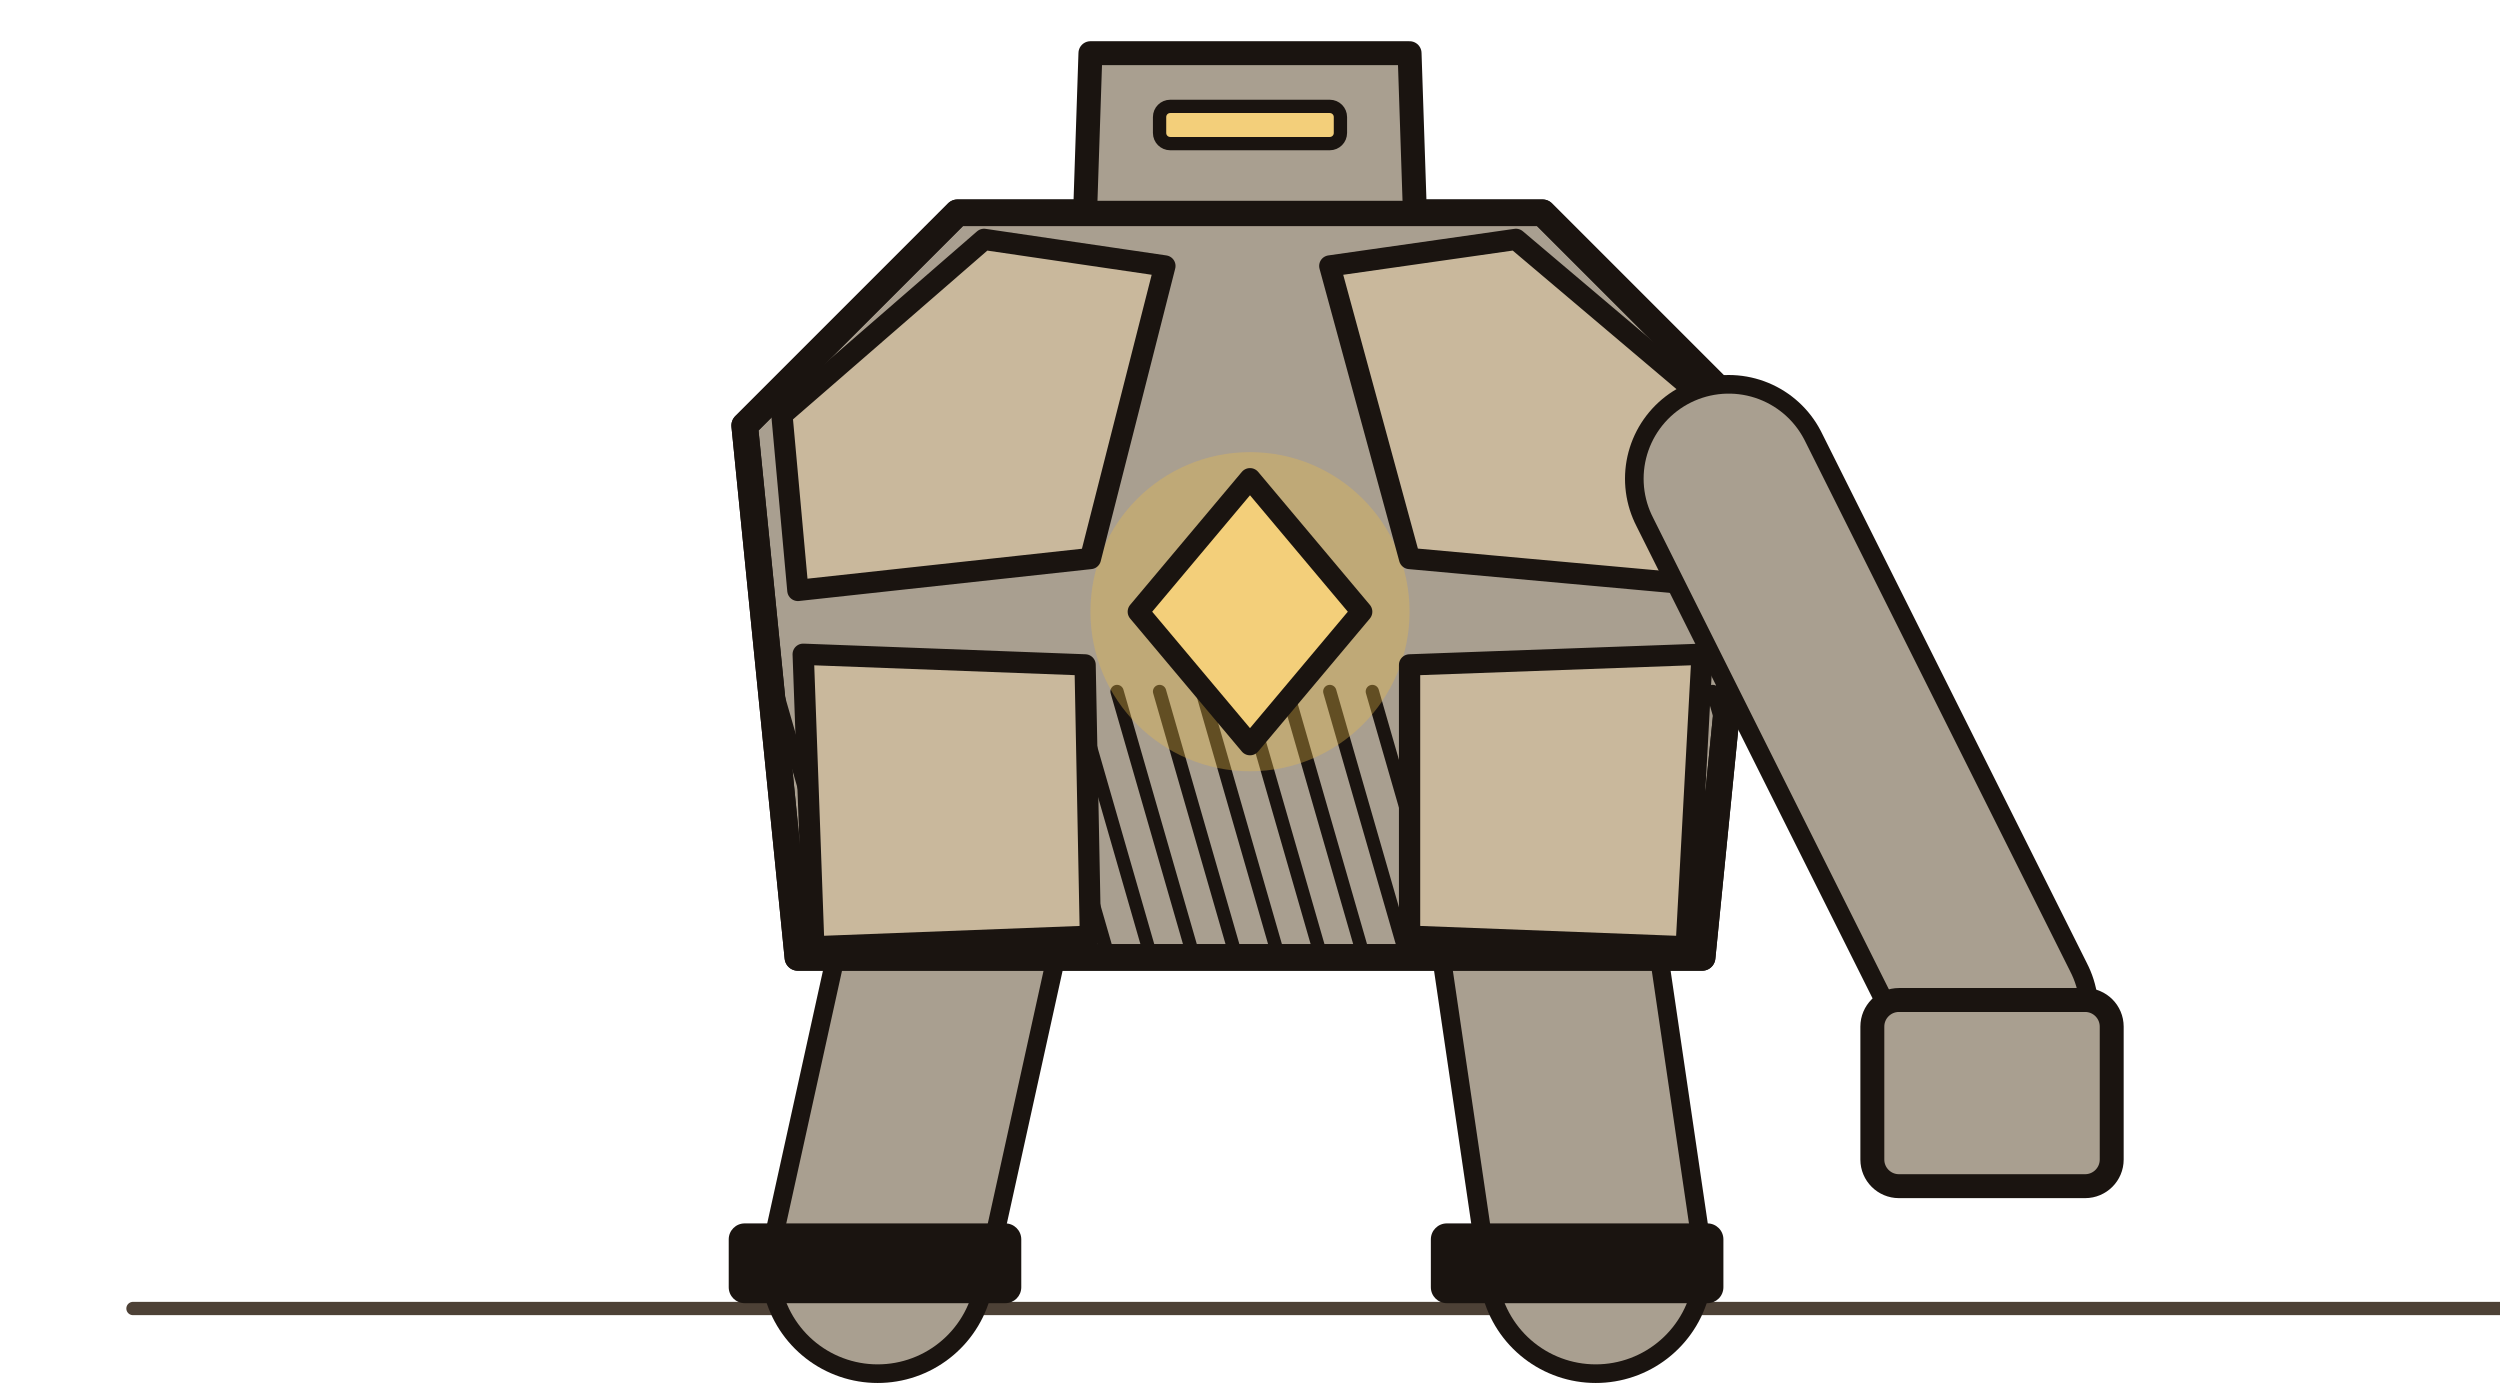
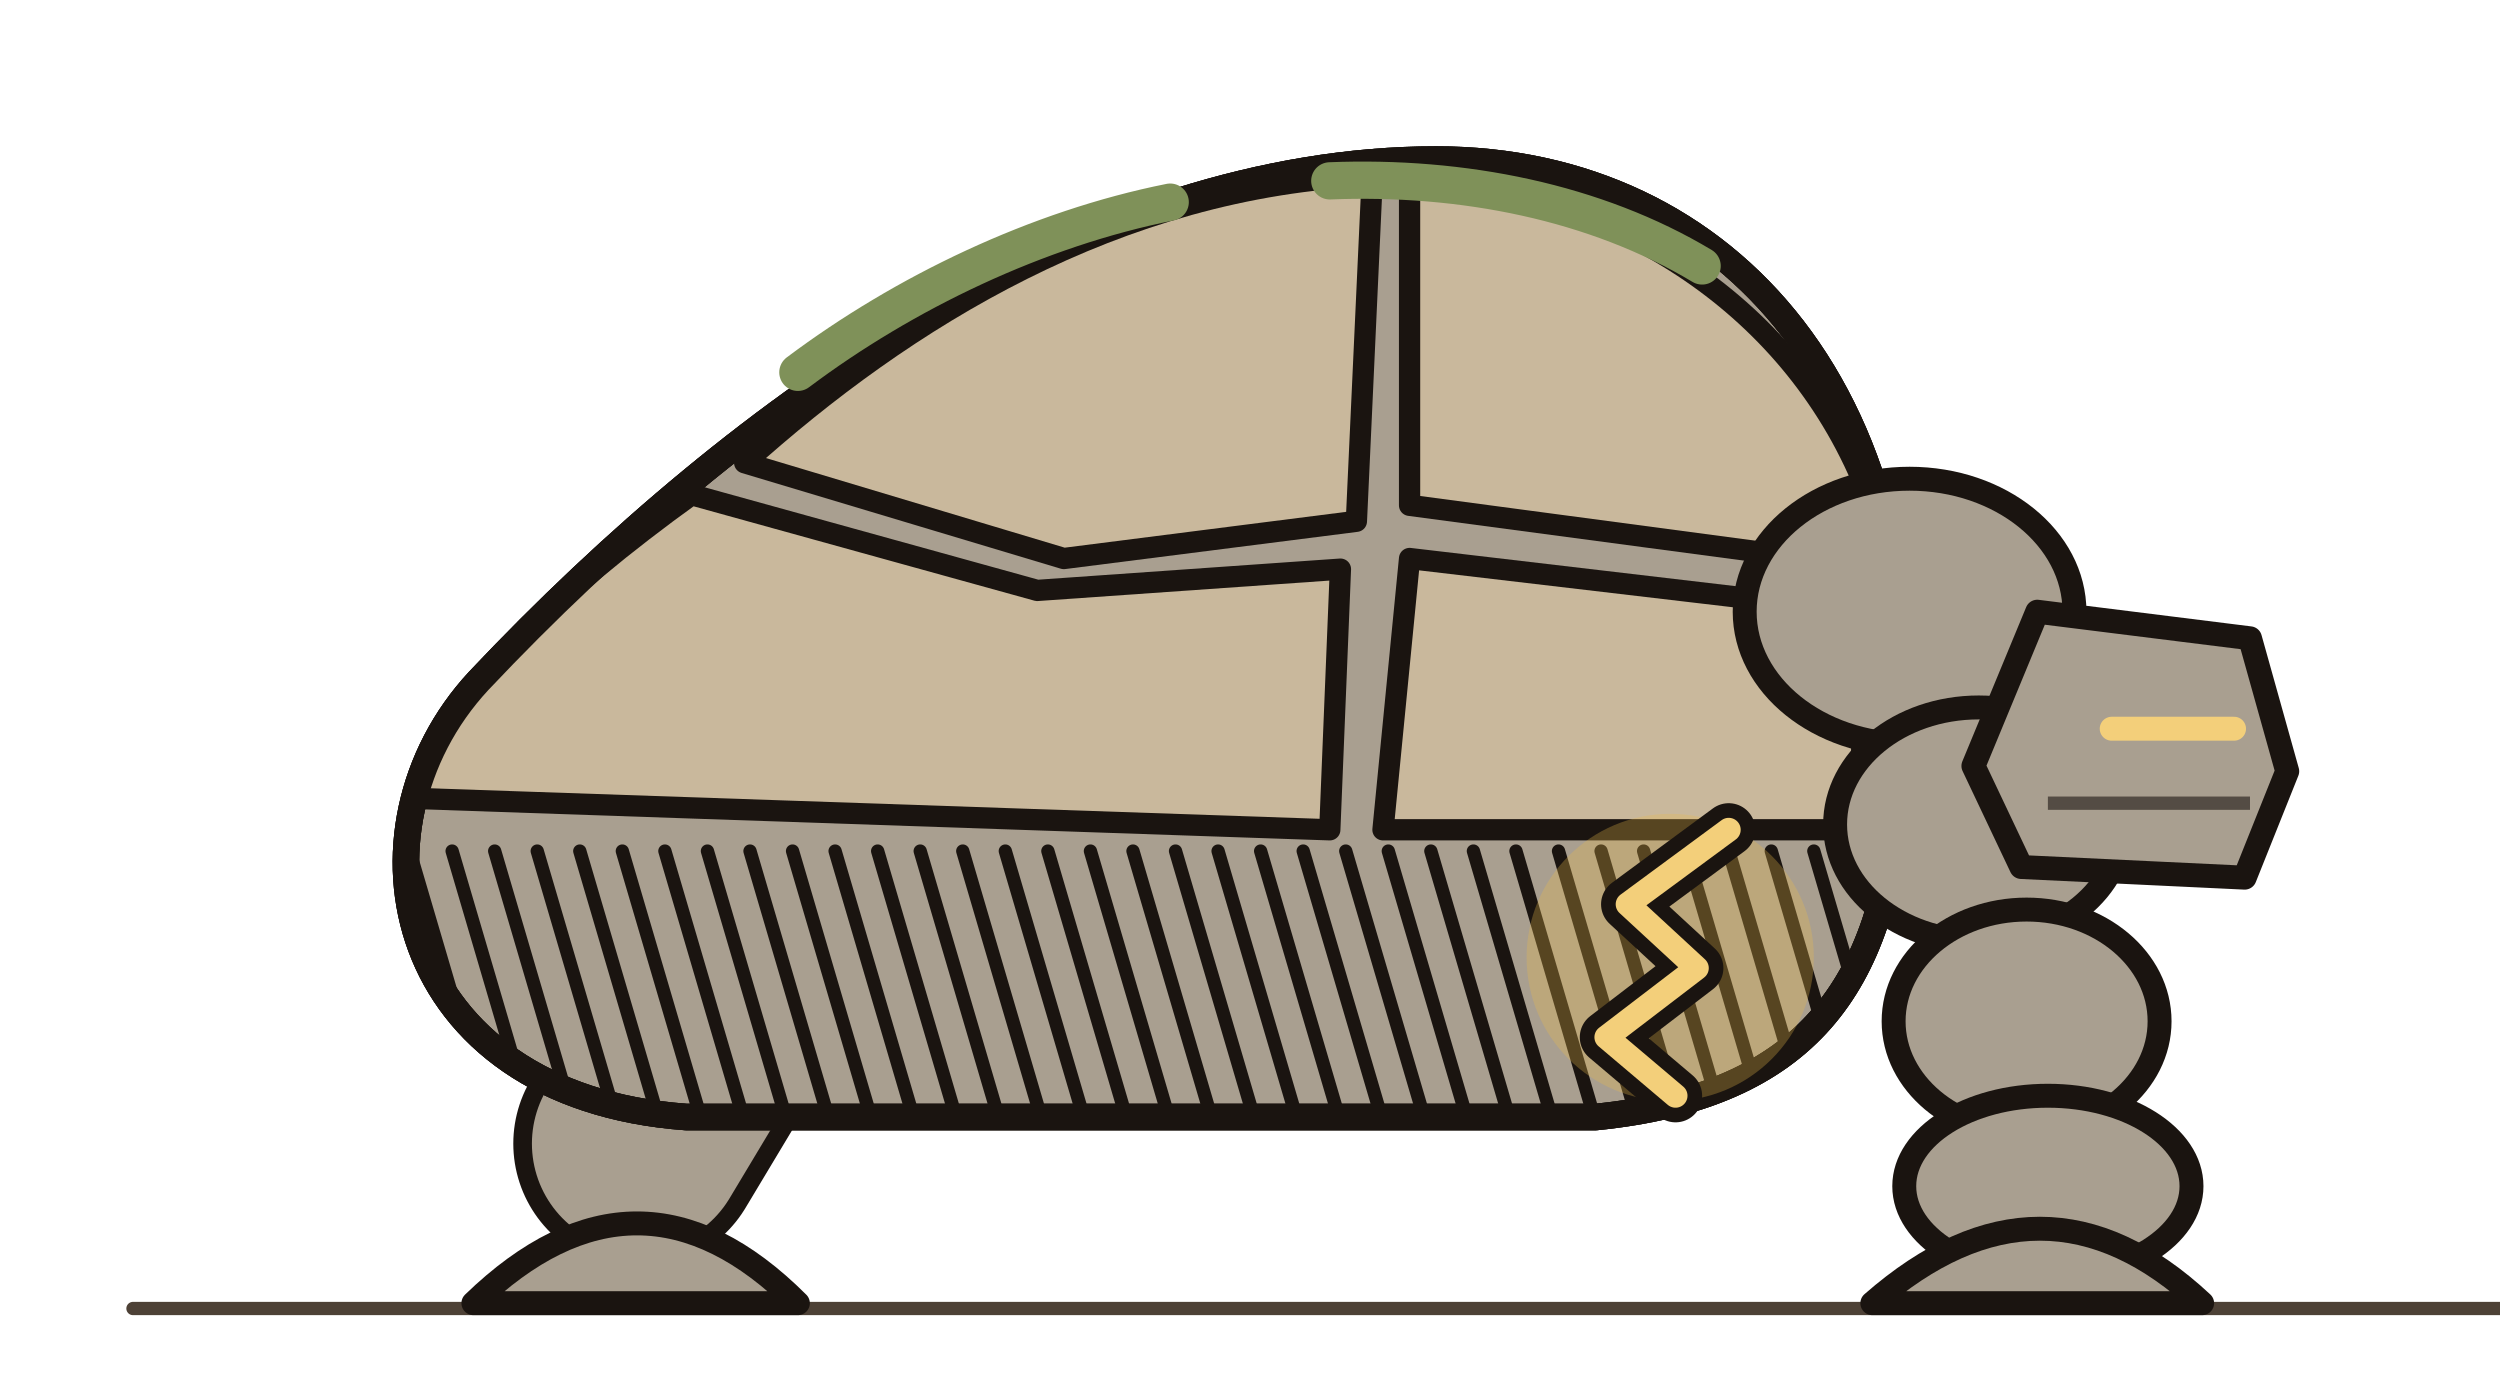
<svg xmlns="http://www.w3.org/2000/svg" viewBox="60 40 940 520" width="940" height="520">
  <g transform="translate(1060 0) scale(-1 1)">
    <path d="M60 532 H950" stroke="#4d4136" stroke-width="5" stroke-linecap="round" />
-     <path d="M420 380 L400 516" stroke="#1a1410" stroke-width="88" stroke-linecap="round" />
-     <path d="M420 380 L400 516" stroke="#a99f90" stroke-width="74" stroke-linecap="round" />
-     <path d="M640 380 L670 516" stroke="#1a1410" stroke-width="88" stroke-linecap="round" />
-     <path d="M640 380 L670 516" stroke="#a99f90" stroke-width="74" stroke-linecap="round" />
-     <rect x="352" y="500" width="110" height="30" rx="6" fill="#1a1410" />
-     <rect x="616" y="500" width="110" height="30" rx="6" fill="#1a1410" />
-     <clipPath id="c9">
-       <path d="M360 400 L340 200 L420 120 L640 120 L720 200 L700 400 Z" />
+     <path d="M730 420 L760 470" stroke="#1a1410" stroke-width="94" stroke-linecap="round" />
+     <path d="M730 420 L760 470" stroke="#a99f90" stroke-width="80" stroke-linecap="round" />
+     <path d="M700 530 Q760 470 822 530 Z" fill="#a99f90" stroke="#1a1410" stroke-width="9" stroke-linejoin="round" />
+     <clipPath id="c6">
+       <path d="M286 340 C270 190 350 100 460 100 C590 100 720 190 820 296 C872 352 852 452 742 460 L400 460 C320 452 292 410 286 340 Z" />
    </clipPath>
-     <path d="M360 400 L340 200 L420 120 L640 120 L720 200 L700 400 Z" fill="#a99f90" stroke="#1a1410" stroke-width="10" stroke-linejoin="round" />
-     <path d="M340 300 l-30 104M356 300 l-30 104M372 300 l-30 104M388 300 l-30 104M404 300 l-30 104M420 300 l-30 104M436 300 l-30 104M452 300 l-30 104M468 300 l-30 104M484 300 l-30 104M500 300 l-30 104M516 300 l-30 104M532 300 l-30 104M548 300 l-30 104M564 300 l-30 104M580 300 l-30 104M596 300 l-30 104M612 300 l-30 104M628 300 l-30 104M644 300 l-30 104M660 300 l-30 104M676 300 l-30 104M692 300 l-30 104M708 300 l-30 104M724 300 l-30 104M740 300 l-30 104M756 300 l-30 104M772 300 l-30 104M788 300 l-30 104" stroke="#1a1410" stroke-width="5" stroke-linecap="round" clip-path="url(#c9)" />
-     <path d="M360 400 L340 200 L420 120 L640 120 L720 200 L700 400 Z" fill="none" stroke="#1a1410" stroke-width="10" stroke-linejoin="round" />
-     <circle cx="530" cy="270" r="60" fill="#e9b949" opacity=".35" />
-     <path d="M530 220 L572 270 L530 320 L488 270 Z" fill="#f3cf7a" stroke="#1a1410" stroke-width="8" stroke-linejoin="round" />
-     <path d="M352 196 L430 130 L500 140 L470 250 L360 260 Z" fill="#c9b89c" stroke="#1a1410" stroke-width="8" stroke-linejoin="round" />
-     <path d="M562 140 L630 130 L706 196 L700 262 L590 250 Z" fill="#c9b89c" stroke="#1a1410" stroke-width="8" stroke-linejoin="round" />
-     <path d="M360 286 L470 290 L470 392 L366 396 Z" fill="#c9b89c" stroke="#1a1410" stroke-width="8" stroke-linejoin="round" />
-     <path d="M592 290 L698 286 L694 396 L590 392 Z" fill="#c9b89c" stroke="#1a1410" stroke-width="8" stroke-linejoin="round" />
-     <path d="M350 220 L250 420" stroke="#1a1410" stroke-width="78" stroke-linecap="round" />
-     <path d="M350 220 L250 420" stroke="#a99f90" stroke-width="64" stroke-linecap="round" />
-     <rect x="206" y="416" width="90" height="70" rx="10" fill="#a99f90" stroke="#1a1410" stroke-width="9" />
-     <path d="M468 120 L470 60 L590 60 L592 120 Z" fill="#a99f90" stroke="#1a1410" stroke-width="9" stroke-linejoin="round" />
-     <rect x="496" y="80" width="68" height="14" rx="4" fill="#f3cf7a" stroke="#1a1410" stroke-width="5" />
+     <path d="M286 340 C270 190 350 100 460 100 C590 100 720 190 820 296 C872 352 852 452 742 460 L400 460 C320 452 292 410 286 340 Z" fill="#a99f90" stroke="#1a1410" stroke-width="10" stroke-linejoin="round" />
+     <path d="M270 360 l-30 102M286 360 l-30 102M302 360 l-30 102M318 360 l-30 102M334 360 l-30 102M350 360 l-30 102M366 360 l-30 102M382 360 l-30 102M398 360 l-30 102M414 360 l-30 102M430 360 l-30 102M446 360 l-30 102M462 360 l-30 102M478 360 l-30 102M494 360 l-30 102M510 360 l-30 102M526 360 l-30 102M542 360 l-30 102M558 360 l-30 102M574 360 l-30 102M590 360 l-30 102M606 360 l-30 102M622 360 l-30 102M638 360 l-30 102M654 360 l-30 102M670 360 l-30 102M686 360 l-30 102M702 360 l-30 102M718 360 l-30 102M734 360 l-30 102M750 360 l-30 102M766 360 l-30 102M782 360 l-30 102M798 360 l-30 102M814 360 l-30 102M830 360 l-30 102M846 360 l-30 102M862 360 l-30 102M878 360 l-30 102M894 360 l-30 102M910 360 l-30 102M926 360 l-30 102" stroke="#1a1410" stroke-width="5" stroke-linecap="round" clip-path="url(#c6)" />
+     <path d="M286 340 C270 190 350 100 460 100 C590 100 720 190 820 296 C872 352 852 452 742 460 L400 460 C320 452 292 410 286 340 Z" fill="none" stroke="#1a1410" stroke-width="10" stroke-linejoin="round" />
+     <clipPath id="c7">
+       <path d="M286 340 C270 190 350 100 460 100 C590 100 720 190 820 296 C872 352 852 452 742 460 L400 460 C320 452 292 410 286 340 Z" />
+     </clipPath>
+     <g clip-path="url(#c7)">
+       <path d="M300 220 C330 150 400 110 470 108 L470 230 L320 250 Z" fill="#c9b89c" stroke="#1a1410" stroke-width="8" stroke-linejoin="round" />
+       <path d="M484 106 C580 110 660 160 720 214 L600 250 L490 236 Z" fill="#c9b89c" stroke="#1a1410" stroke-width="8" stroke-linejoin="round" />
+       <path d="M300 270 L470 250 L480 352 L300 352 Z" fill="#c9b89c" stroke="#1a1410" stroke-width="8" stroke-linejoin="round" />
+       <path d="M496 254 L610 262 L740 226 C790 262 830 300 850 340 L500 352 Z" fill="#c9b89c" stroke="#1a1410" stroke-width="8" stroke-linejoin="round" />
+     </g>
+     <path d="M286 340 C270 190 350 100 460 100 C590 100 720 190 820 296 C872 352 852 452 742 460 L400 460 C320 452 292 410 286 340 Z" fill="none" stroke="#1a1410" stroke-width="10" stroke-linejoin="round" />
+     <path d="M360 140 C400 116 450 106 500 108 M560 116 C610 126 660 150 700 180" fill="none" stroke="#7f9159" stroke-width="14" stroke-linecap="round" />
+     <circle cx="372" cy="400" r="54" fill="#e9b949" opacity=".3" />
+     <path d="M350 352 L388 380 L362 404 L396 430 L370 452" fill="none" stroke="#1a1410" stroke-width="20" stroke-linecap="round" stroke-linejoin="round" />
+     <path d="M350 352 L388 380 L362 404 L396 430 L370 452" fill="none" stroke="#f3cf7a" stroke-width="9" stroke-linecap="round" stroke-linejoin="round" />
+     <ellipse cx="282" cy="270" rx="62" ry="50" fill="#a99f90" stroke="#1a1410" stroke-width="9" />
+     <ellipse cx="256" cy="350" rx="54" ry="44" fill="#a99f90" stroke="#1a1410" stroke-width="9" />
+     <ellipse cx="238" cy="424" rx="50" ry="42" fill="#a99f90" stroke="#1a1410" stroke-width="9" />
+     <ellipse cx="230" cy="486" rx="54" ry="34" fill="#a99f90" stroke="#1a1410" stroke-width="9" />
+     <path d="M172 530 Q232 474 296 530 Z" fill="#a99f90" stroke="#1a1410" stroke-width="9" stroke-linejoin="round" />
+     <path d="M140 330 L154 280 L234 270 L258 328 L240 366 L156 370 Z" fill="#a99f90" stroke="#1a1410" stroke-width="9" stroke-linejoin="round" />
+     <path d="M160 314 H206" stroke="#f3cf7a" stroke-width="9" stroke-linecap="round" />
+     <path d="M154 342 H230" stroke="#1a1410" stroke-width="5" opacity=".6" />
  </g>
</svg>
